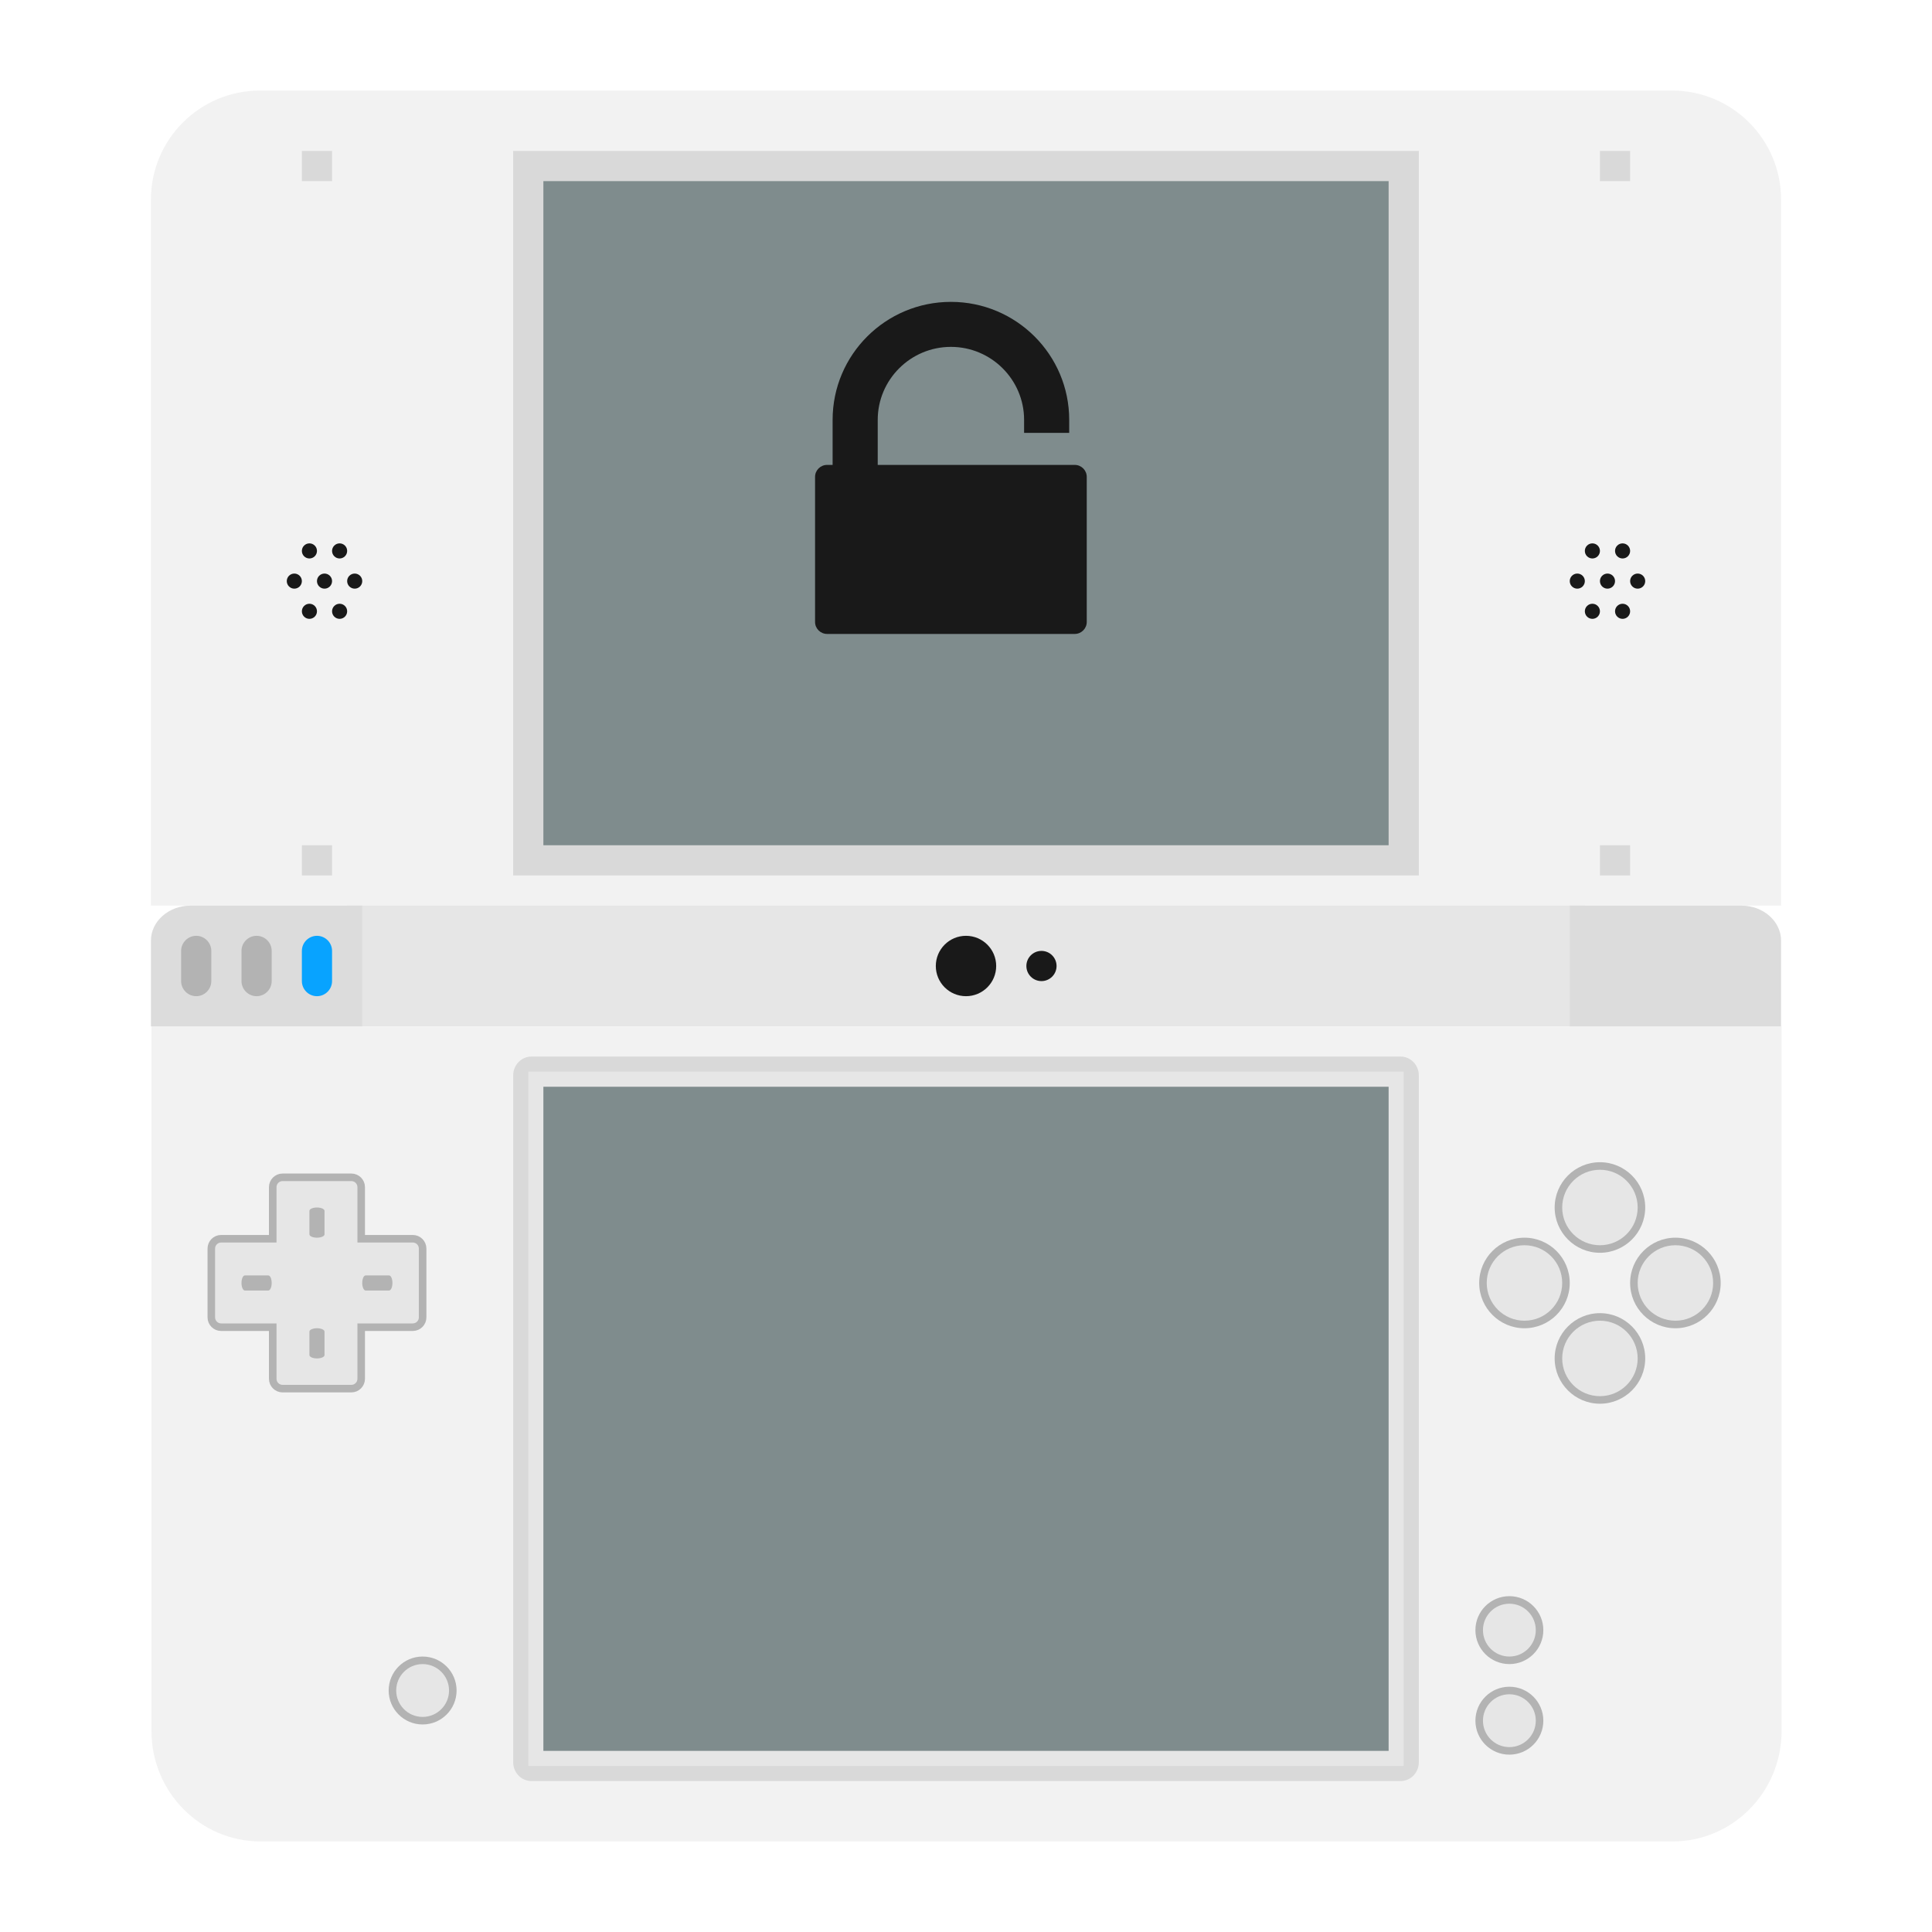
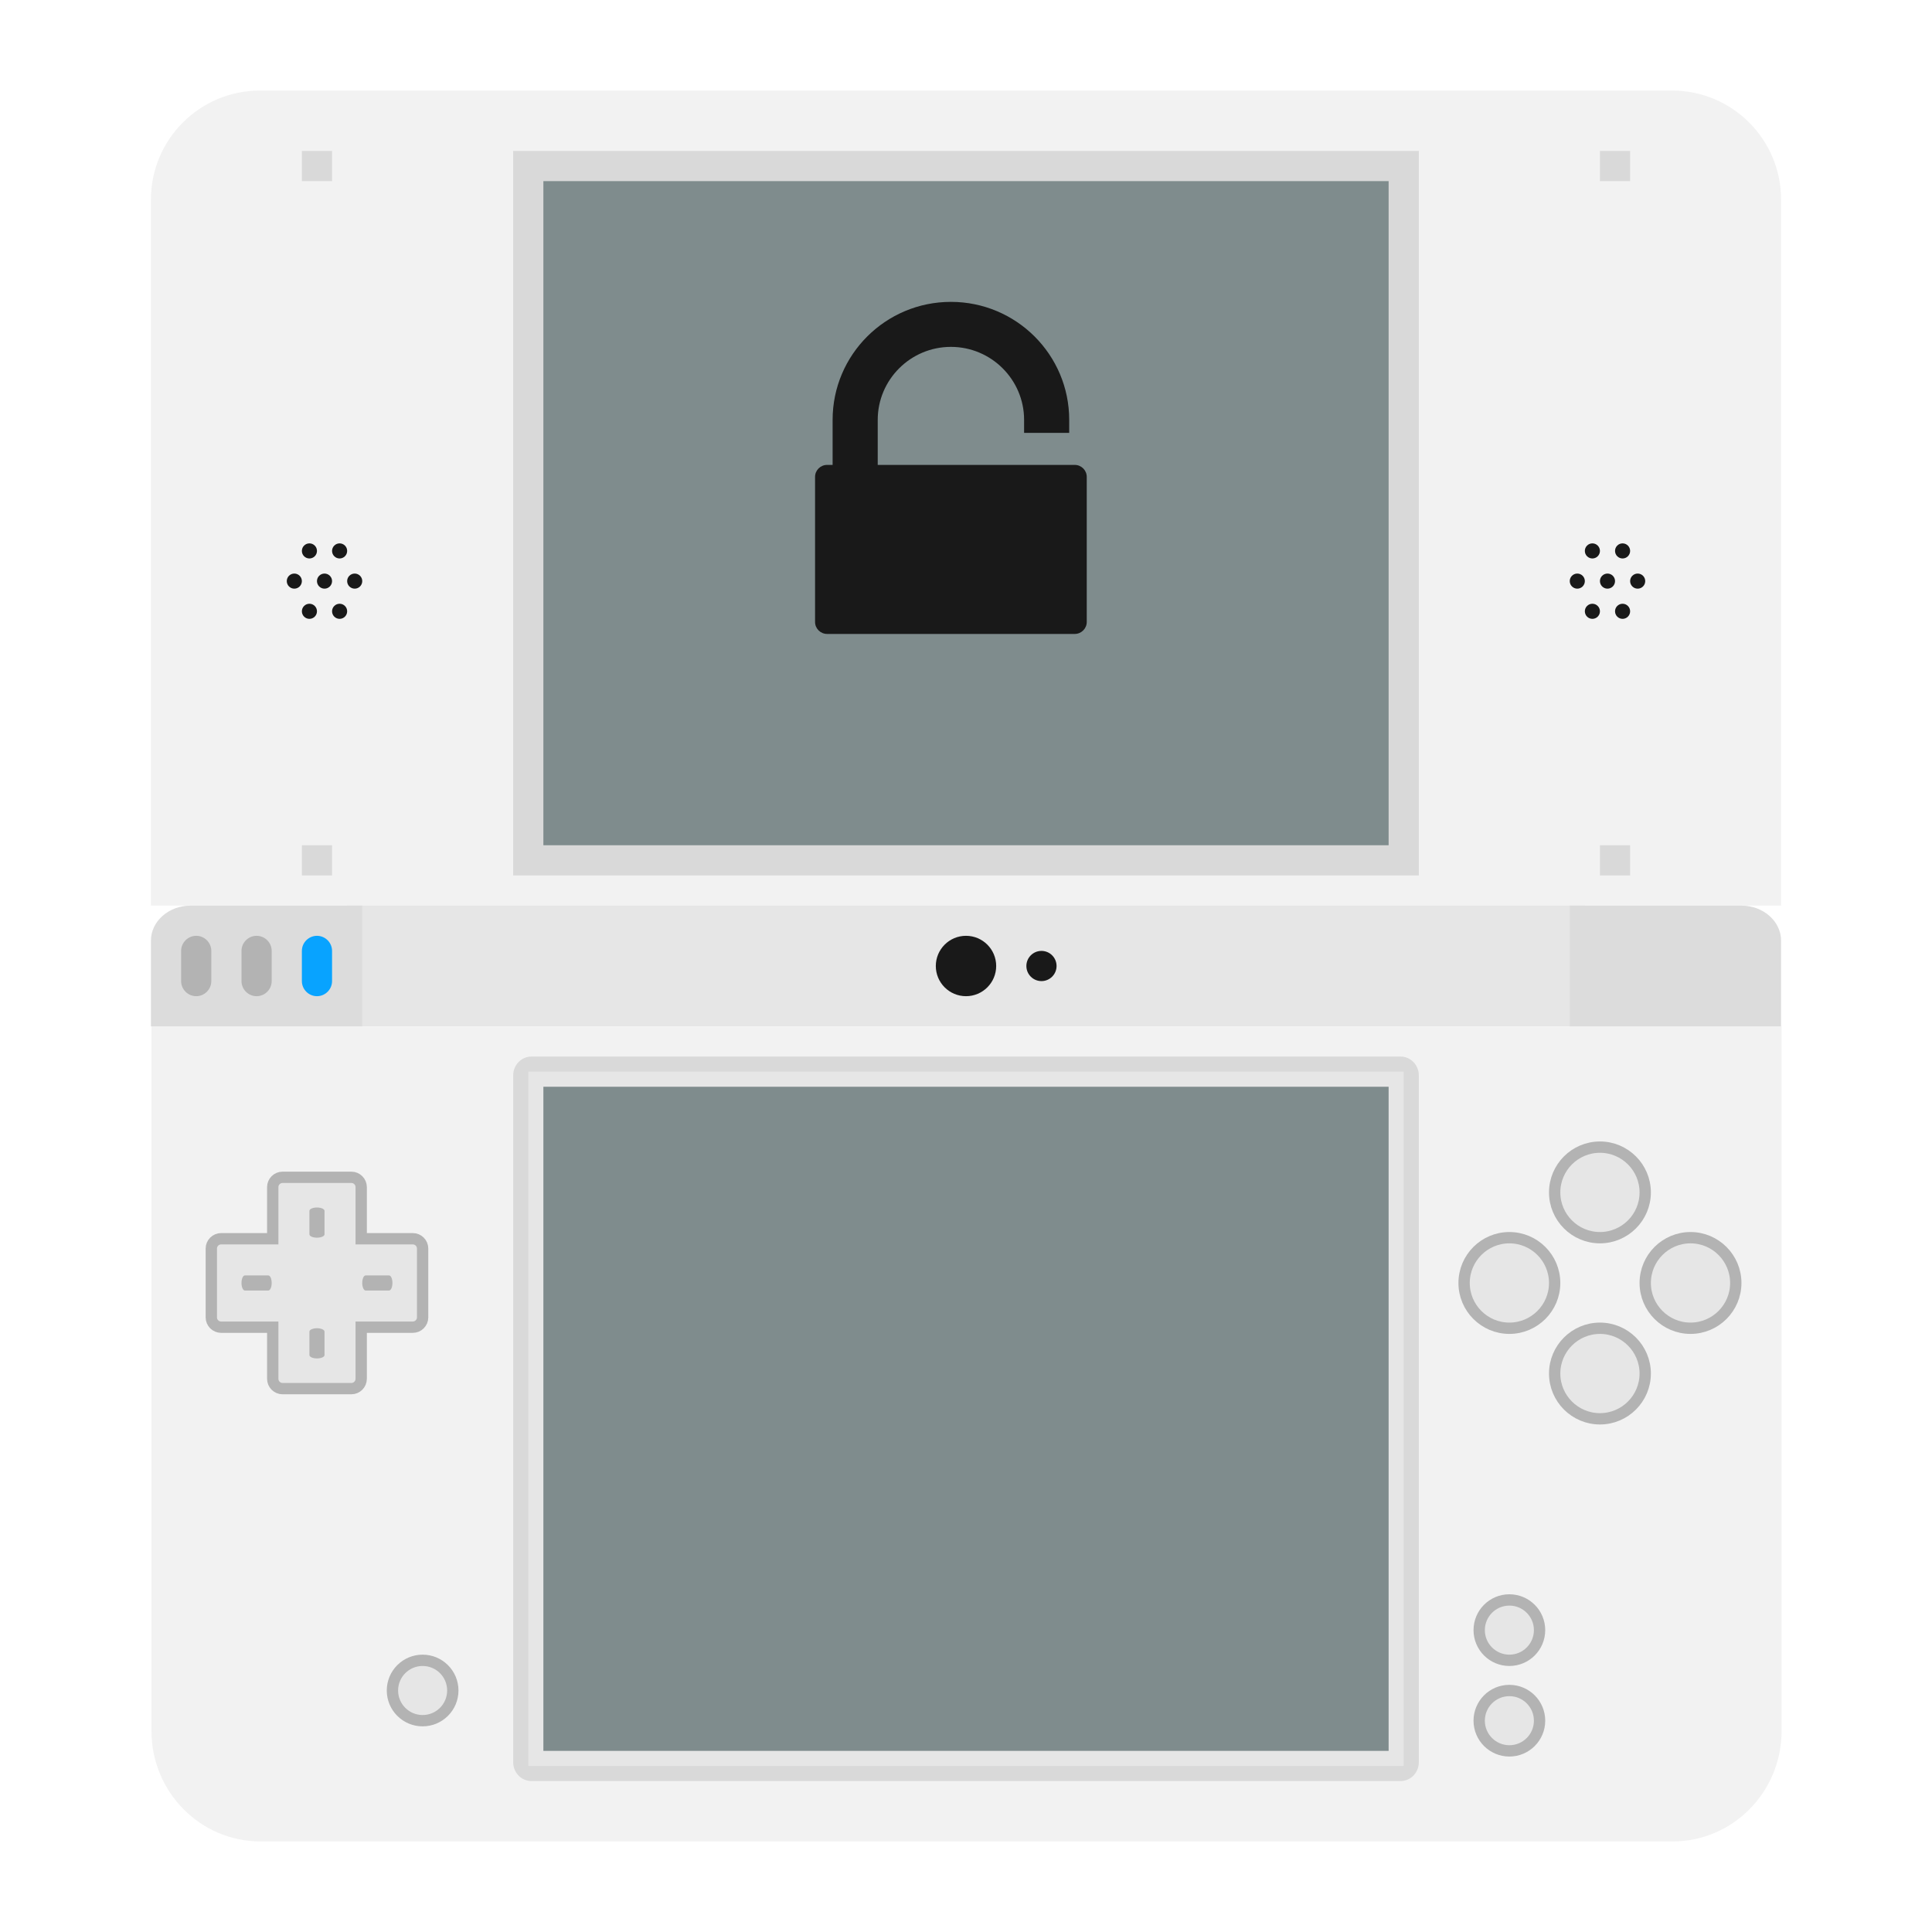
<svg xmlns="http://www.w3.org/2000/svg" viewBox="0 0 341.333 341.333" height="256" width="256" xml:space="preserve" id="svg2" version="1.1">
  <defs id="defs6">
    <clipPath id="clipPath18" clipPathUnits="userSpaceOnUse">
      <path id="path16" d="M 0,256 H 256 V 0 H 0 Z" />
    </clipPath>
    <clipPath id="clipPath26" clipPathUnits="userSpaceOnUse">
      <path id="path24" d="M 12,252 H 244 V 4 H 12 Z" />
    </clipPath>
    <clipPath id="clipPath44" clipPathUnits="userSpaceOnUse">
      <path id="path42" d="M 0,256 H 256 V 0 H 0 Z" />
    </clipPath>
  </defs>
  <path d="M 61.333,154.667 H 280 v 26.667 H 61.333 Z" style="fill:#e6e6e6;fill-opacity:1;fill-rule:nonzero;stroke:none;stroke-width:1.333" id="path36" />
  <g id="g46" transform="matrix(1.333333,0,0,-1.333333,295.5005,325.3333)" style="fill:#f2f2f2">
    <path d="m 0,0 h -187.11 c -7.978,0 -14.445,6.557 -14.445,14.646 V 108 h 216 V 14.646 C 14.445,6.557 7.978,0 0,0" style="fill:#f2f2f2;fill-opacity:1;fill-rule:nonzero;stroke:none" id="path48" />
  </g>
  <g id="g50" transform="matrix(1.333333,0,0,-1.333333,314.6667,160)" style="fill:#f2f2f2">
    <path d="m 0,0 h -216 v 93.555 c 0,7.978 6.467,14.445 14.445,14.445 h 187.11 C -6.467,108 0,101.533 0,93.555 Z" style="fill:#f2f2f2;fill-opacity:1;fill-rule:nonzero;stroke:none" id="path52" />
  </g>
  <g id="g54" transform="matrix(1.333333,0,0,-1.333333,250.6667,26.66667)">
    <path d="M 0,0 H -2.518 -117.482 -120 V -2.633 -93.367 -96 h 2.518 H -2.518 0 v 2.633 90.734 z" style="fill:#d9d9d9;fill-opacity:1;fill-rule:nonzero;stroke:none" id="path56" />
  </g>
  <path d="M 245.333,149.333 H 96 V 32 H 245.333 Z" style="fill:#7f8c8d;fill-opacity:1;fill-rule:nonzero;stroke:none;stroke-width:1.333;font-variant-east_asian:normal;opacity:1;vector-effect:none;stroke-linecap:butt;stroke-linejoin:miter;stroke-miterlimit:4;stroke-dasharray:none;stroke-dashoffset:0;stroke-opacity:1" id="path58" />
  <g id="g60" transform="matrix(1.333333,0,0,-1.333333,247.4444,186.6667)">
    <path d="m 0,0 h -2.417 -110.333 -2.417 c -1.334,0 -2.416,-1.117 -2.416,-2.496 v -2.496 -86.016 -2.496 c 0,-1.379 1.082,-2.496 2.416,-2.496 H -112.75 -2.417 0 c 1.335,0 2.417,1.117 2.417,2.496 v 2.496 86.016 2.496 C 2.417,-1.117 1.335,0 0,0" style="fill:#d9d9d9;fill-opacity:1;fill-rule:nonzero;stroke:none" id="path62" />
  </g>
  <g id="g64" transform="matrix(1.333333,0,0,-1.333333,248,189.3333)">
    <path d="M 0,0 H -2.434 -113.566 -116 V -2.523 -89.477 -92 h 2.434 H -2.434 0 v 2.523 86.954 z" style="fill:#e6e6e6;fill-opacity:1;fill-rule:nonzero;stroke:none" id="path66" />
  </g>
  <path d="M 245.333,309.333 H 96 V 192 H 245.333 Z" style="fill:#7f8c8d;fill-opacity:1;fill-rule:nonzero;stroke:none;stroke-width:1.333;font-variant-east_asian:normal;opacity:1;vector-effect:none;stroke-linecap:butt;stroke-linejoin:miter;stroke-miterlimit:4;stroke-dasharray:none;stroke-dashoffset:0;stroke-opacity:1" id="path68" />
  <g id="g70" transform="matrix(1.333333,0,0,-1.333333,64,181.3333)" style="fill:#dcdcdc;fill-opacity:1">
    <path d="m 0,0 h -28 v 11.359 c 0,2.563 2.351,4.641 5.251,4.641 H 0 Z" style="fill:#dcdcdc;fill-opacity:1;fill-rule:nonzero;stroke:none" id="path72" />
  </g>
  <g id="g74" transform="matrix(1.333333,0,0,-1.333333,277.3333,181.3333)" style="fill:#dcdcdc;fill-opacity:1">
    <path d="M 0,0 H 28 V 11.359 C 28,13.922 25.649,16 22.749,16 H 0 Z" style="fill:#dcdcdc;fill-opacity:1;fill-rule:nonzero;stroke:none" id="path76" />
  </g>
  <g id="g78" transform="matrix(1.333333,0,0,-1.333333,58.66667,102.6667)">
    <path d="m 0,0 c 0,-0.552 -0.448,-1 -1,-1 -0.552,0 -1,0.448 -1,1 0,0.552 0.448,1 1,1 0.552,0 1,-0.448 1,-1" style="fill:#191919;fill-opacity:1;fill-rule:nonzero;stroke:none" id="path80" />
  </g>
  <g id="g82" transform="matrix(1.333333,0,0,-1.333333,64,102.6667)">
    <path d="m 0,0 c 0,-0.552 -0.448,-1 -1,-1 -0.552,0 -1,0.448 -1,1 0,0.552 0.448,1 1,1 0.552,0 1,-0.448 1,-1" style="fill:#191919;fill-opacity:1;fill-rule:nonzero;stroke:none" id="path84" />
  </g>
  <g id="g86" transform="matrix(1.333333,0,0,-1.333333,61.33333,108)">
    <path d="m 0,0 c 0,-0.552 -0.448,-1 -1,-1 -0.552,0 -1,0.448 -1,1 0,0.552 0.448,1 1,1 0.552,0 1,-0.448 1,-1" style="fill:#191919;fill-opacity:1;fill-rule:nonzero;stroke:none" id="path88" />
  </g>
  <g id="g90" transform="matrix(1.333333,0,0,-1.333333,56,108)">
    <path d="m 0,0 c 0,-0.552 -0.448,-1 -1,-1 -0.552,0 -1,0.448 -1,1 0,0.552 0.448,1 1,1 0.552,0 1,-0.448 1,-1" style="fill:#191919;fill-opacity:1;fill-rule:nonzero;stroke:none" id="path92" />
  </g>
  <g id="g94" transform="matrix(1.333333,0,0,-1.333333,61.33333,97.33334)">
    <path d="m 0,0 c 0,-0.552 -0.448,-1 -1,-1 -0.552,0 -1,0.448 -1,1 0,0.552 0.448,1 1,1 0.552,0 1,-0.448 1,-1" style="fill:#191919;fill-opacity:1;fill-rule:nonzero;stroke:none" id="path96" />
  </g>
  <g id="g98" transform="matrix(1.333333,0,0,-1.333333,56,97.33334)">
    <path d="m 0,0 c 0,-0.552 -0.448,-1 -1,-1 -0.552,0 -1,0.448 -1,1 0,0.552 0.448,1 1,1 0.552,0 1,-0.448 1,-1" style="fill:#191919;fill-opacity:1;fill-rule:nonzero;stroke:none" id="path100" />
  </g>
  <g id="g102" transform="matrix(1.333333,0,0,-1.333333,53.33333,102.6667)">
    <path d="m 0,0 c 0,-0.552 -0.448,-1 -1,-1 -0.552,0 -1,0.448 -1,1 0,0.552 0.448,1 1,1 0.552,0 1,-0.448 1,-1" style="fill:#191919;fill-opacity:1;fill-rule:nonzero;stroke:none" id="path104" />
  </g>
  <g id="g106" transform="matrix(1.333333,0,0,-1.333333,285.3333,102.6667)">
    <path d="m 0,0 c 0,-0.552 -0.448,-1 -1,-1 -0.552,0 -1,0.448 -1,1 0,0.552 0.448,1 1,1 0.552,0 1,-0.448 1,-1" style="fill:#191919;fill-opacity:1;fill-rule:nonzero;stroke:none" id="path108" />
  </g>
  <g id="g110" transform="matrix(1.333333,0,0,-1.333333,290.6667,102.6667)">
    <path d="m 0,0 c 0,-0.552 -0.448,-1 -1,-1 -0.552,0 -1,0.448 -1,1 0,0.552 0.448,1 1,1 0.552,0 1,-0.448 1,-1" style="fill:#191919;fill-opacity:1;fill-rule:nonzero;stroke:none" id="path112" />
  </g>
  <g id="g114" transform="matrix(1.333333,0,0,-1.333333,288,108)">
    <path d="m 0,0 c 0,-0.552 -0.448,-1 -1,-1 -0.552,0 -1,0.448 -1,1 0,0.552 0.448,1 1,1 0.552,0 1,-0.448 1,-1" style="fill:#191919;fill-opacity:1;fill-rule:nonzero;stroke:none" id="path116" />
  </g>
  <g id="g118" transform="matrix(1.333333,0,0,-1.333333,282.6667,108)">
    <path d="m 0,0 c 0,-0.552 -0.448,-1 -1,-1 -0.552,0 -1,0.448 -1,1 0,0.552 0.448,1 1,1 0.552,0 1,-0.448 1,-1" style="fill:#191919;fill-opacity:1;fill-rule:nonzero;stroke:none" id="path120" />
  </g>
  <g id="g122" transform="matrix(1.333333,0,0,-1.333333,288,97.33334)">
    <path d="m 0,0 c 0,-0.552 -0.448,-1 -1,-1 -0.552,0 -1,0.448 -1,1 0,0.552 0.448,1 1,1 0.552,0 1,-0.448 1,-1" style="fill:#191919;fill-opacity:1;fill-rule:nonzero;stroke:none" id="path124" />
  </g>
  <g id="g126" transform="matrix(1.333333,0,0,-1.333333,282.6667,97.33334)">
    <path d="m 0,0 c 0,-0.552 -0.448,-1 -1,-1 -0.552,0 -1,0.448 -1,1 0,0.552 0.448,1 1,1 0.552,0 1,-0.448 1,-1" style="fill:#191919;fill-opacity:1;fill-rule:nonzero;stroke:none" id="path128" />
  </g>
  <g id="g130" transform="matrix(1.333333,0,0,-1.333333,280,102.6667)">
    <path d="m 0,0 c 0,-0.552 -0.448,-1 -1,-1 -0.552,0 -1,0.448 -1,1 0,0.552 0.448,1 1,1 0.552,0 1,-0.448 1,-1" style="fill:#191919;fill-opacity:1;fill-rule:nonzero;stroke:none" id="path132" />
  </g>
  <path d="m 58.667,32 h -5.333 v -5.333 h 5.333 z" style="fill:#d9d9d9;fill-opacity:1;fill-rule:nonzero;stroke:none;stroke-width:1.333" id="path134" />
  <path d="m 288,32 h -5.333 v -5.333 h 5.333 z" style="fill:#d9d9d9;fill-opacity:1;fill-rule:nonzero;stroke:none;stroke-width:1.333" id="path136" />
  <path d="m 58.667,154.667 h -5.333 v -5.333 h 5.333 z" style="fill:#d9d9d9;fill-opacity:1;fill-rule:nonzero;stroke:none;stroke-width:1.333" id="path138" />
  <path d="m 288,154.667 h -5.333 v -5.333 h 5.333 z" style="fill:#d9d9d9;fill-opacity:1;fill-rule:nonzero;stroke:none;stroke-width:1.333" id="path140" />
  <g id="g142" transform="matrix(1.333333,0,0,-1.333333,186.6667,170.6667)">
    <path d="m 0,0 c 0,-1.105 -0.895,-2 -2,-2 -1.105,0 -2,0.895 -2,2 0,1.105 0.895,2 2,2 1.105,0 2,-0.895 2,-2" style="fill:#191919;fill-opacity:1;fill-rule:nonzero;stroke:none" id="path144" />
  </g>
  <g id="g146" transform="matrix(1.333333,0,0,-1.333333,176,170.6667)">
    <path d="m 0,0 c 0,-2.209 -1.791,-4 -4,-4 -2.209,0 -4,1.791 -4,4 0,2.209 1.791,4 4,4 2.209,0 4,-1.791 4,-4" style="fill:#191919;fill-opacity:1;fill-rule:nonzero;stroke:none" id="path148" />
  </g>
-   <g id="g150" transform="matrix(1.333333,0,0,-1.333333,80,298.6667)" style="fill:#e6e6e6;fill-opacity:1;stroke:#b3b3b3;stroke-opacity:1">
-     <path d="m 0,0 c 0,-2.209 -1.791,-4 -4,-4 -2.209,0 -4,1.791 -4,4 0,2.209 1.791,4 4,4 2.209,0 4,-1.791 4,-4" style="fill:#e6e6e6;fill-opacity:1;fill-rule:nonzero;stroke:#b3b3b3;stroke-opacity:1" id="path152" />
+   <g id="g150" transform="matrix(1.333333,0,0,-1.333333,80,298.6667)" style="fill:#e6e6e6;fill-opacity:1;stroke:#b3b3b3;stroke-opacity:1;stroke-width:1.5;stroke-miterlimit:4;stroke-dasharray:none">
+     <path d="m 0,0 c 0,-2.209 -1.791,-4 -4,-4 -2.209,0 -4,1.791 -4,4 0,2.209 1.791,4 4,4 2.209,0 4,-1.791 4,-4" style="fill:#e6e6e6;fill-opacity:1;fill-rule:nonzero;stroke:#b3b3b3;stroke-opacity:1;stroke-width:1.5;stroke-miterlimit:4;stroke-dasharray:none" id="path152" />
  </g>
-   <g id="g154" transform="matrix(1.333333,0,0,-1.333333,62.07746,208)" style="fill:#b3b3b3">
-     <path d="m 0,0 h -9.116 c -0.72,0 -1.303,-0.583 -1.303,-1.302 V -8.14 h -6.837 c -0.719,0 -1.302,-0.583 -1.302,-1.302 v -9.116 c 0,-0.719 0.583,-1.302 1.302,-1.302 h 6.837 v -6.838 c 0,-0.719 0.583,-1.302 1.303,-1.302 H 0 c 0.719,0 1.302,0.583 1.302,1.302 v 6.838 H 8.14 c 0.719,0 1.302,0.583 1.302,1.302 v 9.116 c 0,0.719 -0.583,1.302 -1.302,1.302 H 1.302 v 6.838 C 1.302,-0.583 0.719,0 0,0" style="fill:#e6e6e6;fill-opacity:1;fill-rule:nonzero;stroke:#b3b3b3" id="path156" />
+   <g id="g154" transform="matrix(1.333333,0,0,-1.333333,62.07746,208)" style="fill:#b3b3b3;stroke-width:1.5;stroke-miterlimit:4;stroke-dasharray:none">
+     <path d="m 0,0 h -9.116 c -0.72,0 -1.303,-0.583 -1.303,-1.302 V -8.14 h -6.837 c -0.719,0 -1.302,-0.583 -1.302,-1.302 v -9.116 c 0,-0.719 0.583,-1.302 1.302,-1.302 h 6.837 v -6.838 c 0,-0.719 0.583,-1.302 1.303,-1.302 H 0 c 0.719,0 1.302,0.583 1.302,1.302 v 6.838 H 8.14 c 0.719,0 1.302,0.583 1.302,1.302 v 9.116 c 0,0.719 -0.583,1.302 -1.302,1.302 H 1.302 v 6.838 C 1.302,-0.583 0.719,0 0,0" style="fill:#e6e6e6;fill-opacity:1;fill-rule:nonzero;stroke:#b3b3b3;stroke-width:1.5;stroke-miterlimit:4;stroke-dasharray:none" id="path156" />
  </g>
  <g id="g158" transform="matrix(1.333333,0,0,-1.333333,47.40747,228)">
    <path d="m 0,0 h -3.111 c -0.245,0 -0.445,0.449 -0.445,1 0,0.551 0.2,1 0.445,1 H 0 C 0.245,2 0.444,1.551 0.444,1 0.444,0.449 0.245,0 0,0" style="fill:#b3b3b3;fill-opacity:1;fill-rule:nonzero;stroke:none" id="path160" />
  </g>
  <g id="g162" transform="matrix(1.333333,0,0,-1.333333,68.7408,228)">
    <path d="m 0,0 h -3.111 c -0.245,0 -0.445,0.449 -0.445,1 0,0.551 0.2,1 0.445,1 H 0 C 0.245,2 0.444,1.551 0.444,1 0.444,0.449 0.245,0 0,0" style="fill:#b3b3b3;fill-opacity:1;fill-rule:nonzero;stroke:none" id="path164" />
  </g>
  <g id="g166" transform="matrix(1.333333,0,0,-1.333333,54.66667,218.0741)">
    <path d="m 0,0 v 3.111 c 0,0.245 0.449,0.445 1,0.445 0.551,0 1,-0.2 1,-0.445 V 0 C 2,-0.245 1.551,-0.444 1,-0.444 0.449,-0.444 0,-0.245 0,0" style="fill:#b3b3b3;fill-opacity:1;fill-rule:nonzero;stroke:none" id="path168" />
  </g>
  <g id="g170" transform="matrix(1.333333,0,0,-1.333333,54.66667,239.4075)">
    <path d="m 0,0 v 3.111 c 0,0.245 0.449,0.445 1,0.445 0.551,0 1,-0.2 1,-0.445 V 0 C 2,-0.245 1.551,-0.444 1,-0.444 0.449,-0.444 0,-0.245 0,0" style="fill:#b3b3b3;fill-opacity:1;fill-rule:nonzero;stroke:none" id="path172" />
  </g>
-   <g id="g174" transform="matrix(1.333333,0,0,-1.333333,272,288)" style="fill:#e6e6e6;fill-opacity:1;stroke:#b3b3b3;stroke-opacity:1">
-     <path d="m 0,0 c 0,-2.209 -1.791,-4 -4,-4 -2.209,0 -4,1.791 -4,4 0,2.209 1.791,4 4,4 2.209,0 4,-1.791 4,-4" style="fill:#e6e6e6;fill-opacity:1;fill-rule:nonzero;stroke:#b3b3b3;stroke-opacity:1" id="path176" />
+   <g id="g174" transform="matrix(1.333333,0,0,-1.333333,272,288)" style="fill:#e6e6e6;fill-opacity:1;stroke:#b3b3b3;stroke-opacity:1;stroke-width:1.5;stroke-miterlimit:4;stroke-dasharray:none">
+     <path d="m 0,0 c 0,-2.209 -1.791,-4 -4,-4 -2.209,0 -4,1.791 -4,4 0,2.209 1.791,4 4,4 2.209,0 4,-1.791 4,-4" style="fill:#e6e6e6;fill-opacity:1;fill-rule:nonzero;stroke:#b3b3b3;stroke-opacity:1;stroke-width:1.5;stroke-miterlimit:4;stroke-dasharray:none" id="path176" />
  </g>
-   <g id="g178" transform="matrix(1.333333,0,0,-1.333333,272,304)" style="fill:#e6e6e6;fill-opacity:1;stroke:#b3b3b3;stroke-opacity:1">
-     <path d="m 0,0 c 0,-2.209 -1.791,-4 -4,-4 -2.209,0 -4,1.791 -4,4 0,2.209 1.791,4 4,4 2.209,0 4,-1.791 4,-4" style="fill:#e6e6e6;fill-opacity:1;fill-rule:nonzero;stroke:#b3b3b3;stroke-opacity:1" id="path180" />
+   <g id="g178" transform="matrix(1.333333,0,0,-1.333333,272,304)" style="fill:#e6e6e6;fill-opacity:1;stroke:#b3b3b3;stroke-opacity:1;stroke-width:1.5;stroke-miterlimit:4;stroke-dasharray:none">
+     <path d="m 0,0 c 0,-2.209 -1.791,-4 -4,-4 -2.209,0 -4,1.791 -4,4 0,2.209 1.791,4 4,4 2.209,0 4,-1.791 4,-4" style="fill:#e6e6e6;fill-opacity:1;fill-rule:nonzero;stroke:#b3b3b3;stroke-opacity:1;stroke-width:1.5;stroke-miterlimit:4;stroke-dasharray:none" id="path180" />
  </g>
-   <g id="g182" transform="matrix(1.333333,0,0,-1.333333,282.6667,232)" style="fill:#b3b3b3">
-     <path d="m 0,0 c -3.308,0 -6,-2.692 -6,-6 0,-3.308 2.692,-6 6,-6 3.308,0 6,2.692 6,6 0,3.308 -2.692,6 -6,6" style="fill:#b3b3b3;fill-opacity:1;fill-rule:nonzero;stroke:none" id="path184" />
+   <g id="g182" transform="matrix(1.333333,0,0,-1.333333,282.6667,234.6667)" style="fill:#e6e6e6;fill-opacity:1;stroke:#b3b3b3;stroke-width:1.5;stroke-miterlimit:4;stroke-dasharray:none;stroke-opacity:1">
+     <path d="m 0,0 c -3.308,0 -6,-2.692 -6,-6 0,-3.308 2.692,-6 6,-6 3.308,0 6,2.692 6,6 0,3.308 -2.692,6 -6,6" style="fill:#e6e6e6;fill-opacity:1;fill-rule:nonzero;stroke:#b3b3b3;stroke-width:1.5;stroke-miterlimit:4;stroke-dasharray:none;stroke-opacity:1" id="path184" />
  </g>
-   <g id="g186" transform="matrix(1.333333,0,0,-1.333333,289.3333,240)">
-     <path d="m 0,0 c 0,-2.761 -2.239,-5 -5,-5 -2.761,0 -5,2.239 -5,5 0,2.761 2.239,5 5,5 2.761,0 5,-2.239 5,-5" style="fill:#e6e6e6;fill-opacity:1;fill-rule:nonzero;stroke:none" id="path188" />
+   <g id="g190" transform="matrix(1.333333,0,0,-1.333333,282.6667,202.6667)" style="opacity:1;vector-effect:none;fill:#e6e6e6;fill-opacity:1;stroke:#b3b3b3;stroke-width:1.5;stroke-linecap:butt;stroke-linejoin:miter;stroke-miterlimit:4;stroke-dasharray:none;stroke-dashoffset:0;stroke-opacity:1">
+     <path d="m 0,0 c -3.308,0 -6,-2.692 -6,-6 0,-3.308 2.692,-6 6,-6 3.308,0 6,2.692 6,6 0,3.308 -2.692,6 -6,6" style="vector-effect:none;fill:#e6e6e6;fill-opacity:1;fill-rule:nonzero;stroke:#b3b3b3;stroke-width:1.5;stroke-linecap:butt;stroke-linejoin:miter;stroke-miterlimit:4;stroke-dasharray:none;stroke-dashoffset:0;stroke-opacity:1" id="path192" />
  </g>
-   <g id="g190" transform="matrix(1.333333,0,0,-1.333333,282.6667,205.3333)" style="fill:#b3b3b3">
-     <path d="m 0,0 c -3.308,0 -6,-2.692 -6,-6 0,-3.308 2.692,-6 6,-6 3.308,0 6,2.692 6,6 0,3.308 -2.692,6 -6,6" style="fill:#b3b3b3;fill-opacity:1;fill-rule:nonzero;stroke:none" id="path192" />
+   <g id="g198" transform="matrix(1.333333,0,0,-1.333333,266.6667,218.6667)" style="opacity:1;vector-effect:none;fill:#e6e6e6;fill-opacity:1;stroke:#b3b3b3;stroke-width:1.5;stroke-linecap:butt;stroke-linejoin:miter;stroke-miterlimit:4;stroke-dasharray:none;stroke-dashoffset:0;stroke-opacity:1">
+     <path d="m 0,0 c -3.308,0 -6,-2.692 -6,-6 0,-3.308 2.692,-6 6,-6 3.308,0 6,2.692 6,6 0,3.308 -2.692,6 -6,6" style="vector-effect:none;fill:#e6e6e6;fill-opacity:1;fill-rule:nonzero;stroke:#b3b3b3;stroke-width:1.5;stroke-linecap:butt;stroke-linejoin:miter;stroke-miterlimit:4;stroke-dasharray:none;stroke-dashoffset:0;stroke-opacity:1" id="path200" />
  </g>
-   <g id="g194" transform="matrix(1.333333,0,0,-1.333333,289.3333,213.3333)">
-     <path d="m 0,0 c 0,-2.761 -2.239,-5 -5,-5 -2.761,0 -5,2.239 -5,5 0,2.761 2.239,5 5,5 2.761,0 5,-2.239 5,-5" style="fill:#e6e6e6;fill-opacity:1;fill-rule:nonzero;stroke:none" id="path196" />
-   </g>
-   <g id="g198" transform="matrix(1.333333,0,0,-1.333333,269.3333,218.6667)" style="fill:#b3b3b3">
-     <path d="m 0,0 c -3.308,0 -6,-2.692 -6,-6 0,-3.308 2.692,-6 6,-6 3.308,0 6,2.692 6,6 0,3.308 -2.692,6 -6,6" style="fill:#b3b3b3;fill-opacity:1;fill-rule:nonzero;stroke:none" id="path200" />
-   </g>
-   <g id="g202" transform="matrix(1.333333,0,0,-1.333333,276,226.6667)">
-     <path d="m 0,0 c 0,-2.761 -2.239,-5 -5,-5 -2.761,0 -5,2.239 -5,5 0,2.761 2.239,5 5,5 2.761,0 5,-2.239 5,-5" style="fill:#e6e6e6;fill-opacity:1;fill-rule:nonzero;stroke:none" id="path204" />
-   </g>
-   <g id="g206" transform="matrix(1.333333,0,0,-1.333333,296,218.6667)" style="fill:#b3b3b3">
-     <path d="m 0,0 c -3.308,0 -6,-2.692 -6,-6 0,-3.308 2.692,-6 6,-6 3.308,0 6,2.692 6,6 0,3.308 -2.692,6 -6,6" style="fill:#b3b3b3;fill-opacity:1;fill-rule:nonzero;stroke:none" id="path208" />
-   </g>
-   <g id="g210" transform="matrix(1.333333,0,0,-1.333333,302.6667,226.6667)">
-     <path d="m 0,0 c 0,-2.761 -2.239,-5 -5,-5 -2.761,0 -5,2.239 -5,5 0,2.761 2.239,5 5,5 2.761,0 5,-2.239 5,-5" style="fill:#e6e6e6;fill-opacity:1;fill-rule:nonzero;stroke:none" id="path212" />
+   <g id="g206" transform="matrix(1.333333,0,0,-1.333333,298.6667,218.6667)" style="opacity:1;vector-effect:none;fill:#e6e6e6;fill-opacity:1;stroke:#b3b3b3;stroke-width:1.5;stroke-linecap:butt;stroke-linejoin:miter;stroke-miterlimit:4;stroke-dasharray:none;stroke-dashoffset:0;stroke-opacity:1">
+     <path d="m 0,0 c -3.308,0 -6,-2.692 -6,-6 0,-3.308 2.692,-6 6,-6 3.308,0 6,2.692 6,6 0,3.308 -2.692,6 -6,6" style="vector-effect:none;fill:#e6e6e6;fill-opacity:1;fill-rule:nonzero;stroke:#b3b3b3;stroke-width:1.5;stroke-linecap:butt;stroke-linejoin:miter;stroke-miterlimit:4;stroke-dasharray:none;stroke-dashoffset:0;stroke-opacity:1" id="path208" />
  </g>
  <g id="g214" transform="matrix(1.333333,0,0,-1.333333,56,176)" style="fill:#08a3ff;fill-opacity:1">
    <path d="m 0,0 v 0 c -1.1,0 -2,0.9 -2,2 v 4 c 0,1.1 0.9,2 2,2 V 8 C 1.1,8 2,7.1 2,6 V 2 C 2,0.9 1.1,0 0,0" style="fill:#08a3ff;fill-opacity:1;fill-rule:nonzero;stroke:none" id="path216" />
  </g>
  <g id="g218" transform="matrix(1.333333,0,0,-1.333333,45.33333,176)">
    <path d="m 0,0 v 0 c -1.1,0 -2,0.9 -2,2 v 4 c 0,1.1 0.9,2 2,2 V 8 C 1.1,8 2,7.1 2,6 V 2 C 2,0.9 1.1,0 0,0" style="fill:#b3b3b3;fill-opacity:1;fill-rule:nonzero;stroke:none" id="path220" />
  </g>
  <g id="g222" transform="matrix(1.333333,0,0,-1.333333,34.66667,176)">
    <path d="m 0,0 v 0 c -1.1,0 -2,0.9 -2,2 v 4 c 0,1.1 0.9,2 2,2 V 8 C 1.1,8 2,7.1 2,6 V 2 C 2,0.9 1.1,0 0,0" style="fill:#b3b3b3;fill-opacity:1;fill-rule:nonzero;stroke:none" id="path224" />
  </g>
  <path id="path216-2" style="fill:#191919;fill-opacity:1;fill-rule:nonzero;stroke:none;stroke-width:1.333" d="m 189.875,82.136 h -34.804 v -7.952 c 0,-7.113 5.8,-12.9 12.929,-12.9 7.129,0 12.931,5.787 12.931,12.9 v 2.297 H 188.9 v -2.297 c 0,-11.516 -9.357,-20.851 -20.9,-20.851 -11.543,0 -20.9,9.335 -20.9,20.851 v 7.952 h -0.975 c -1.173,0 -2.125,0.949 -2.125,2.12 V 109.879 c 0,1.172 0.952,2.121 2.125,2.121 h 43.749 C 191.048,112 192,111.051 192,109.879 V 84.256 c 0,-1.171 -0.952,-2.12 -2.125,-2.12" />
</svg>
